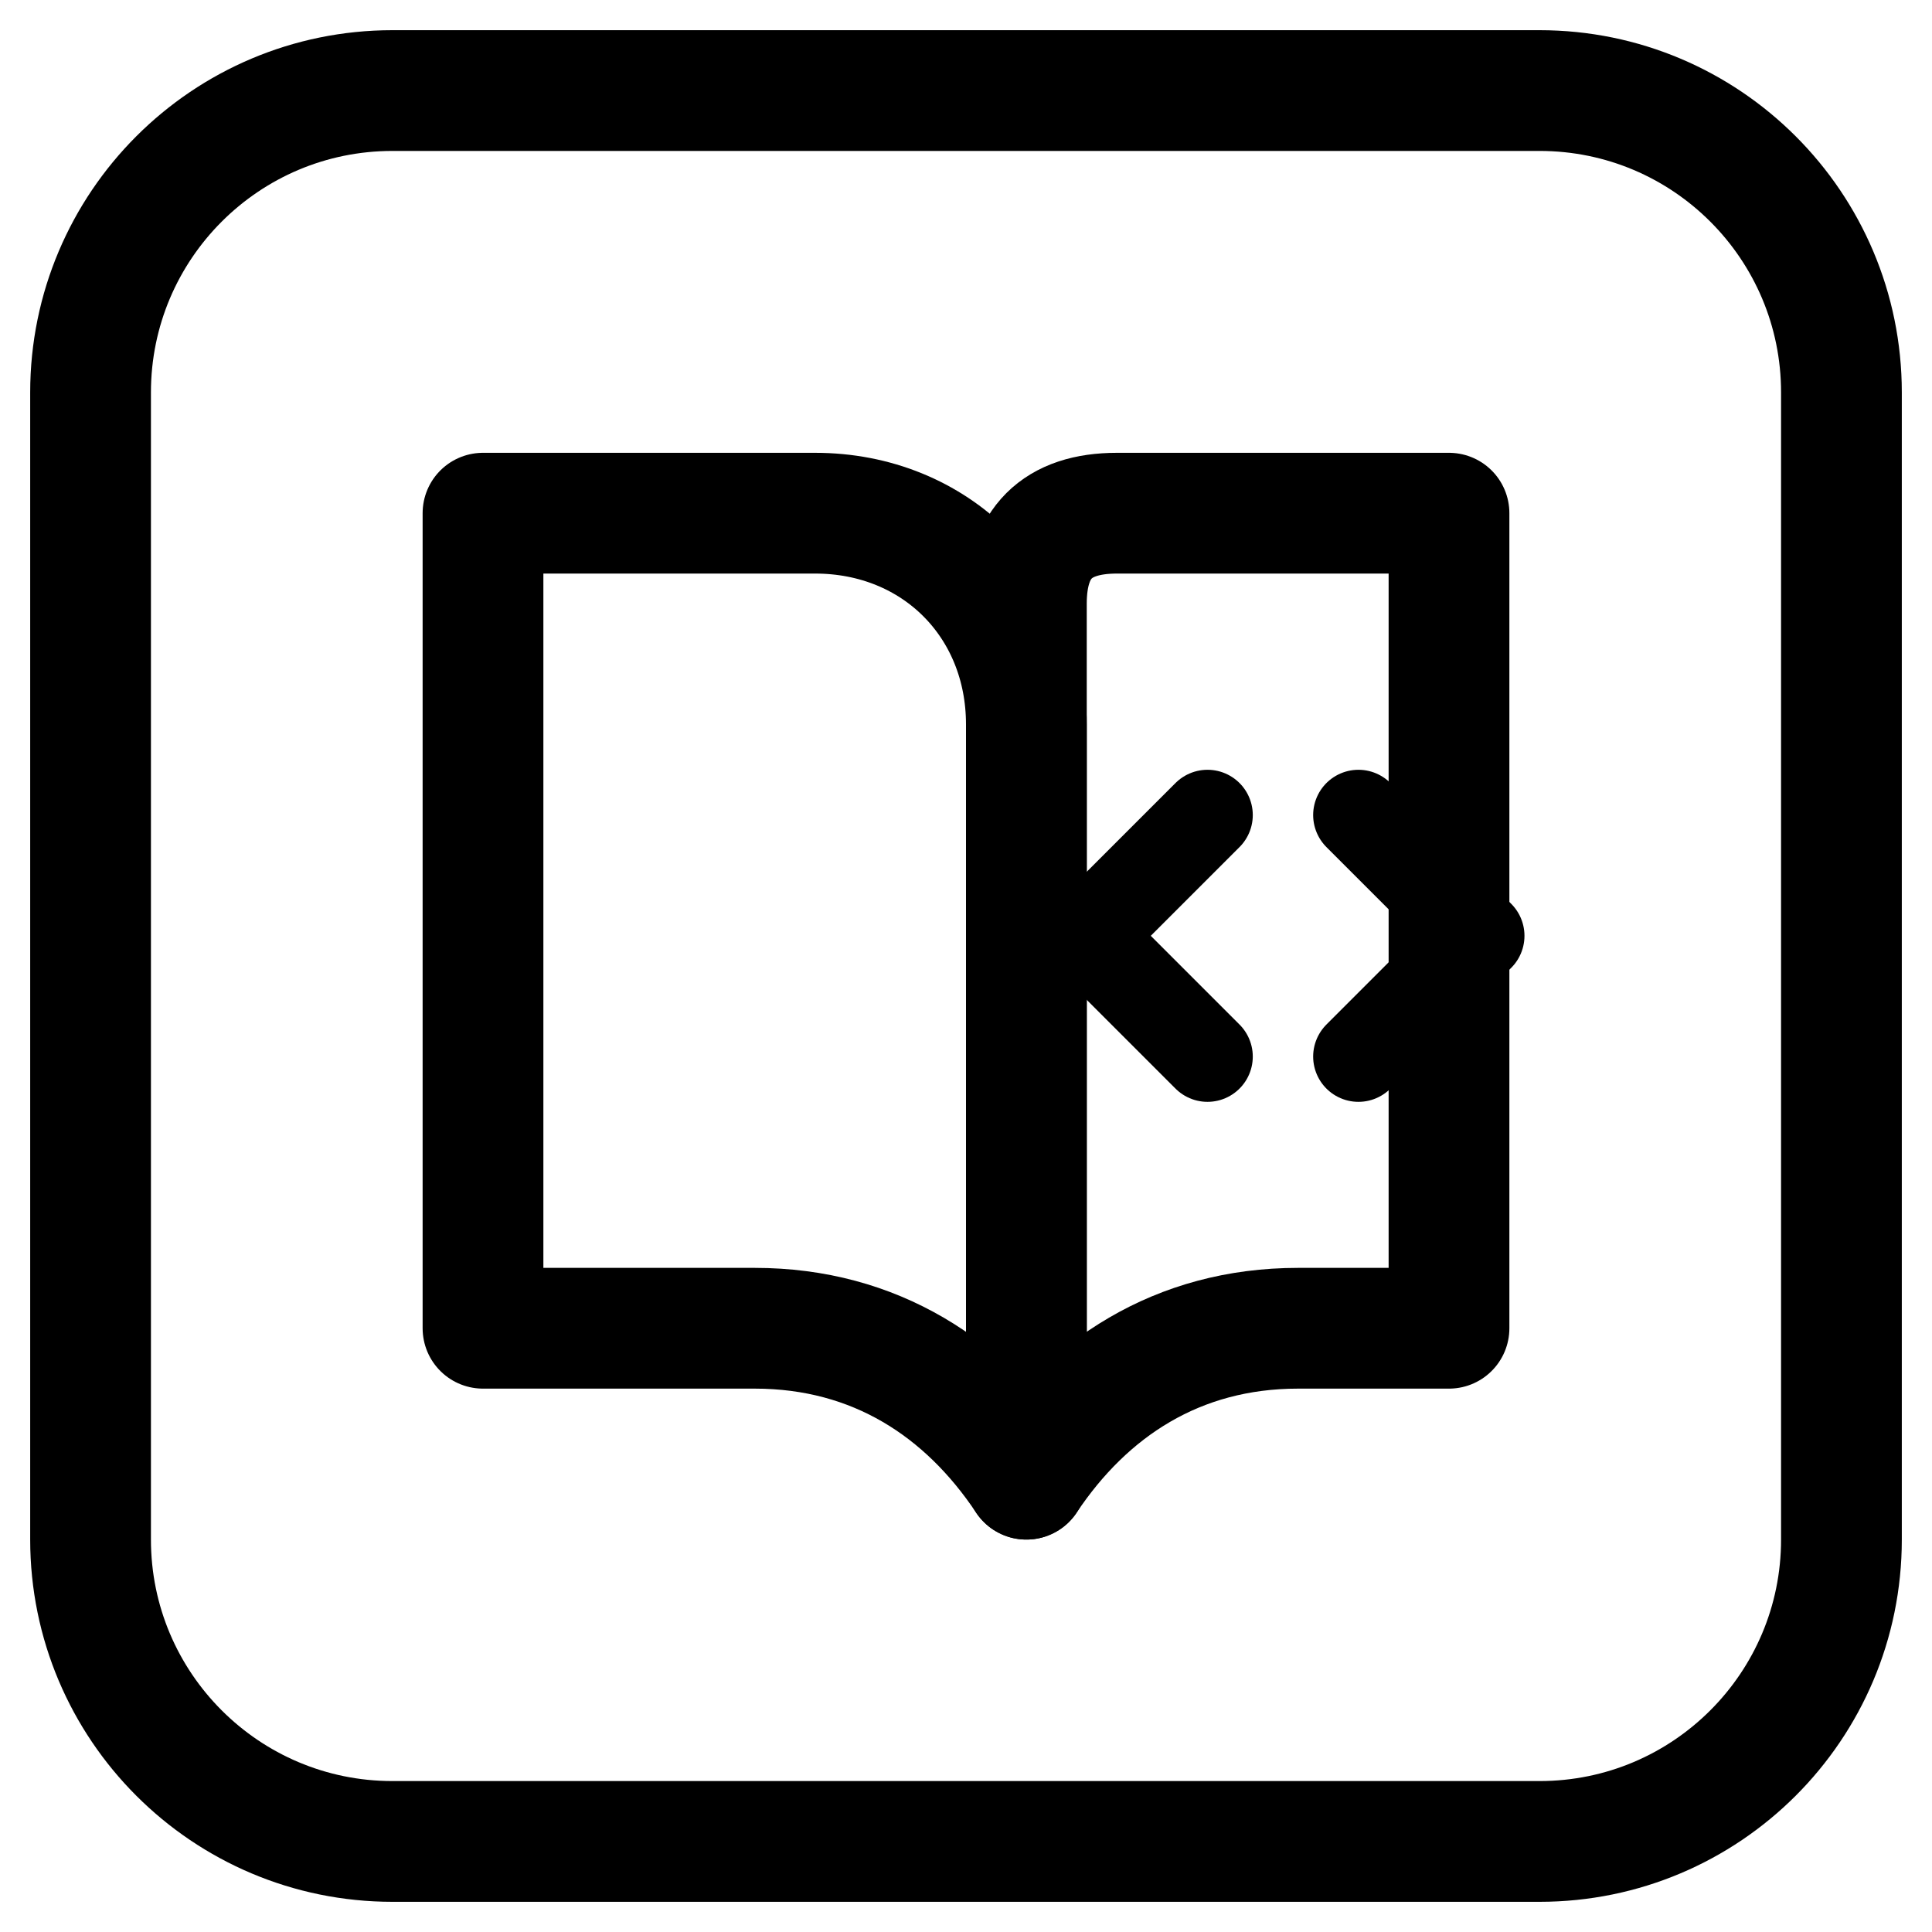
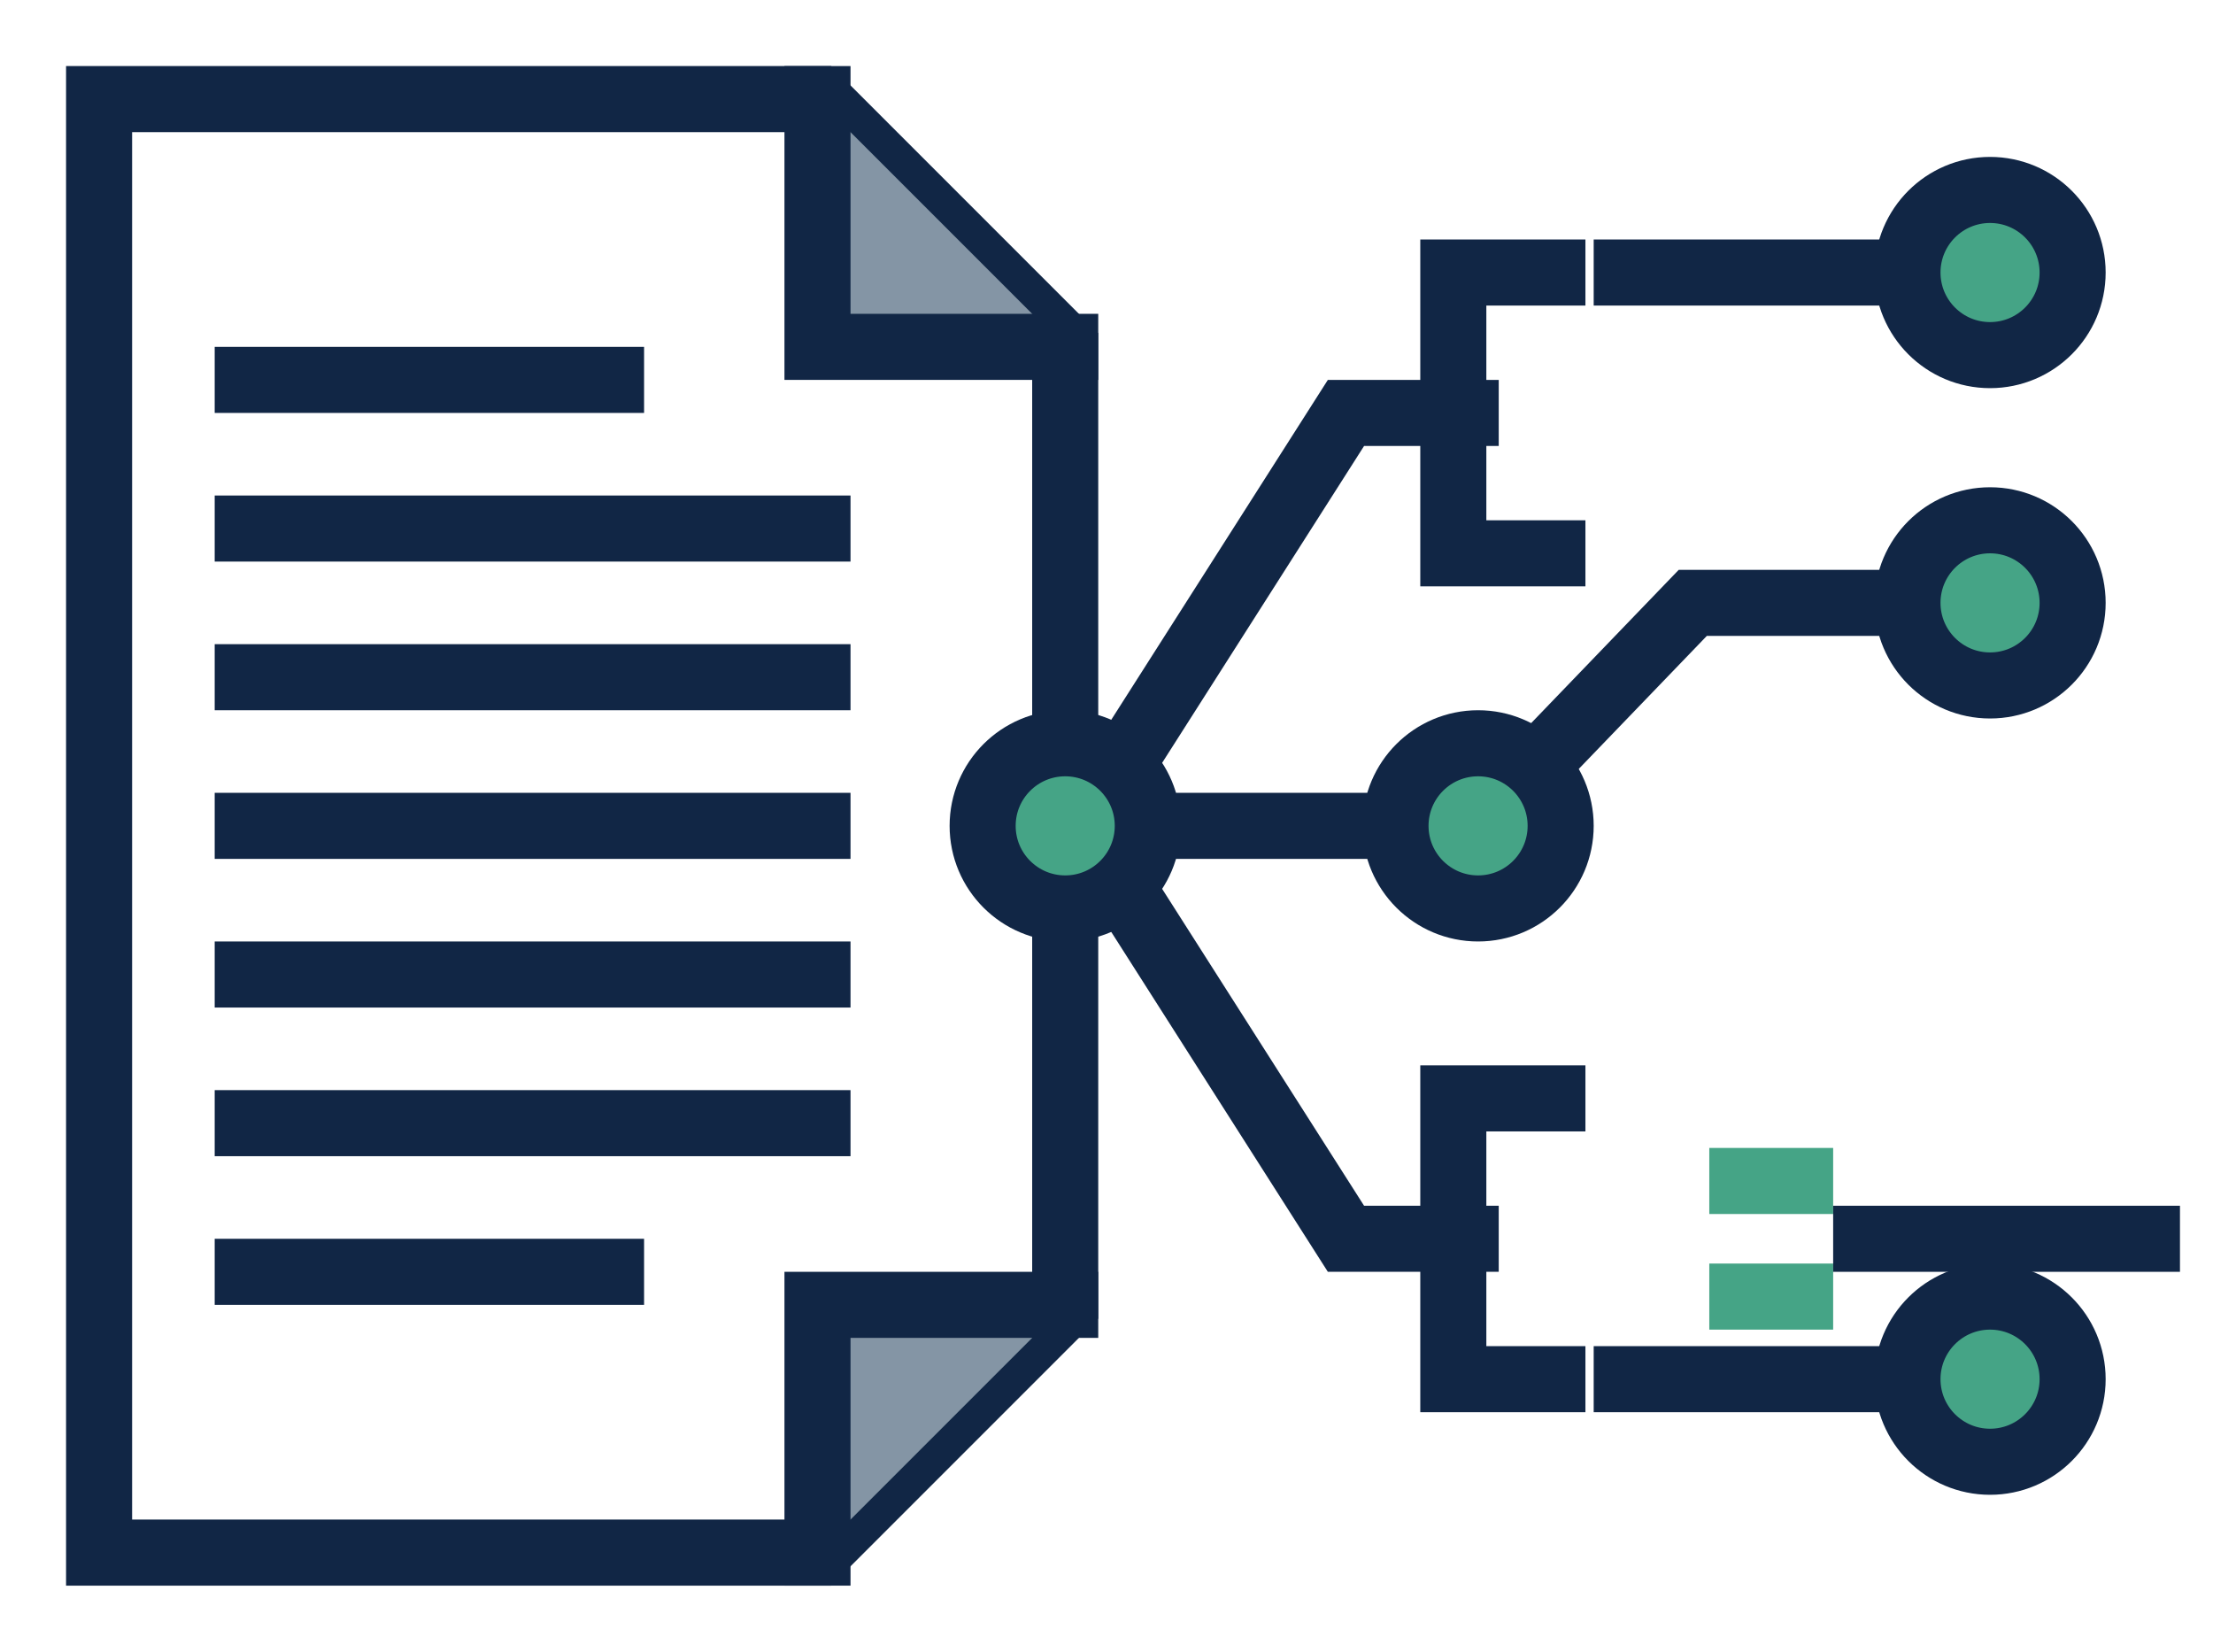
- <svg xmlns="http://www.w3.org/2000/svg" viewBox="0 0 64 64">
-   <rect x="3" y="3" width="58" height="58" rx="10" fill="none" stroke="currentColor" stroke-width="4" />
-   <path d="M16 17h11c4 0 7 3 7 7v25c-2-3-5-5-9-5h-9V17Z" fill="none" stroke="currentColor" stroke-linejoin="round" stroke-width="4" />
-   <path d="M48 17H37c-2 0-3 1-3 3v29c2-3 5-5 9-5h5V17Z" fill="none" stroke="currentColor" stroke-linejoin="round" stroke-width="4" />
-   <path d="m40 27-4 4 4 4m5-8 4 4-4 4" fill="none" stroke="currentColor" stroke-linecap="round" stroke-linejoin="round" stroke-width="3" />
+ <svg xmlns="http://www.w3.org/2000/svg" viewBox="48 40 536 400" role="img" aria-labelledby="favicon-title">
+   <g fill="none" stroke="#112645" stroke-linecap="square" stroke-linejoin="miter" stroke-width="16">
+     <path d="M72 64h174l60 60v232l-60 60H72Z" />
+     <path d="M246 64v60h60" fill="#8495a5" />
+     <path d="M246 416v-60h60" fill="#8495a5" />
+     <path d="M108 132h88" />
+     <path d="M108 168h138" />
+     <path d="M108 204h138" />
+     <path d="M108 240h138" />
+     <path d="M108 276h138" />
+     <path d="M108 312h138" />
+     <path d="M108 348h88" />
+     <path d="M306 240h100" />
+     <path d="m316 231 58-91h29" />
+     <path d="m316 249 58 91h29" />
+     <path d="M424 106h-24v68h24" />
+     <path d="M424 306h-24v68h24" />
+     <path d="M442 106h62" />
+     <path d="m406 240 52-54h46" />
+     <path d="M442 374h62" />
+     <path d="M470 326h14m-14 28h14" stroke="#45a486" />
+     <path d="M500 340h68" />
+   </g>
+   <g fill="#45a486" stroke="#112645" stroke-width="16">
+     <circle cx="306" cy="240" r="20" />
+     <circle cx="406" cy="240" r="20" />
+     <circle cx="530" cy="106" r="20" />
+     <circle cx="530" cy="186" r="20" />
+     <circle cx="530" cy="374" r="20" />
+   </g>
</svg>
